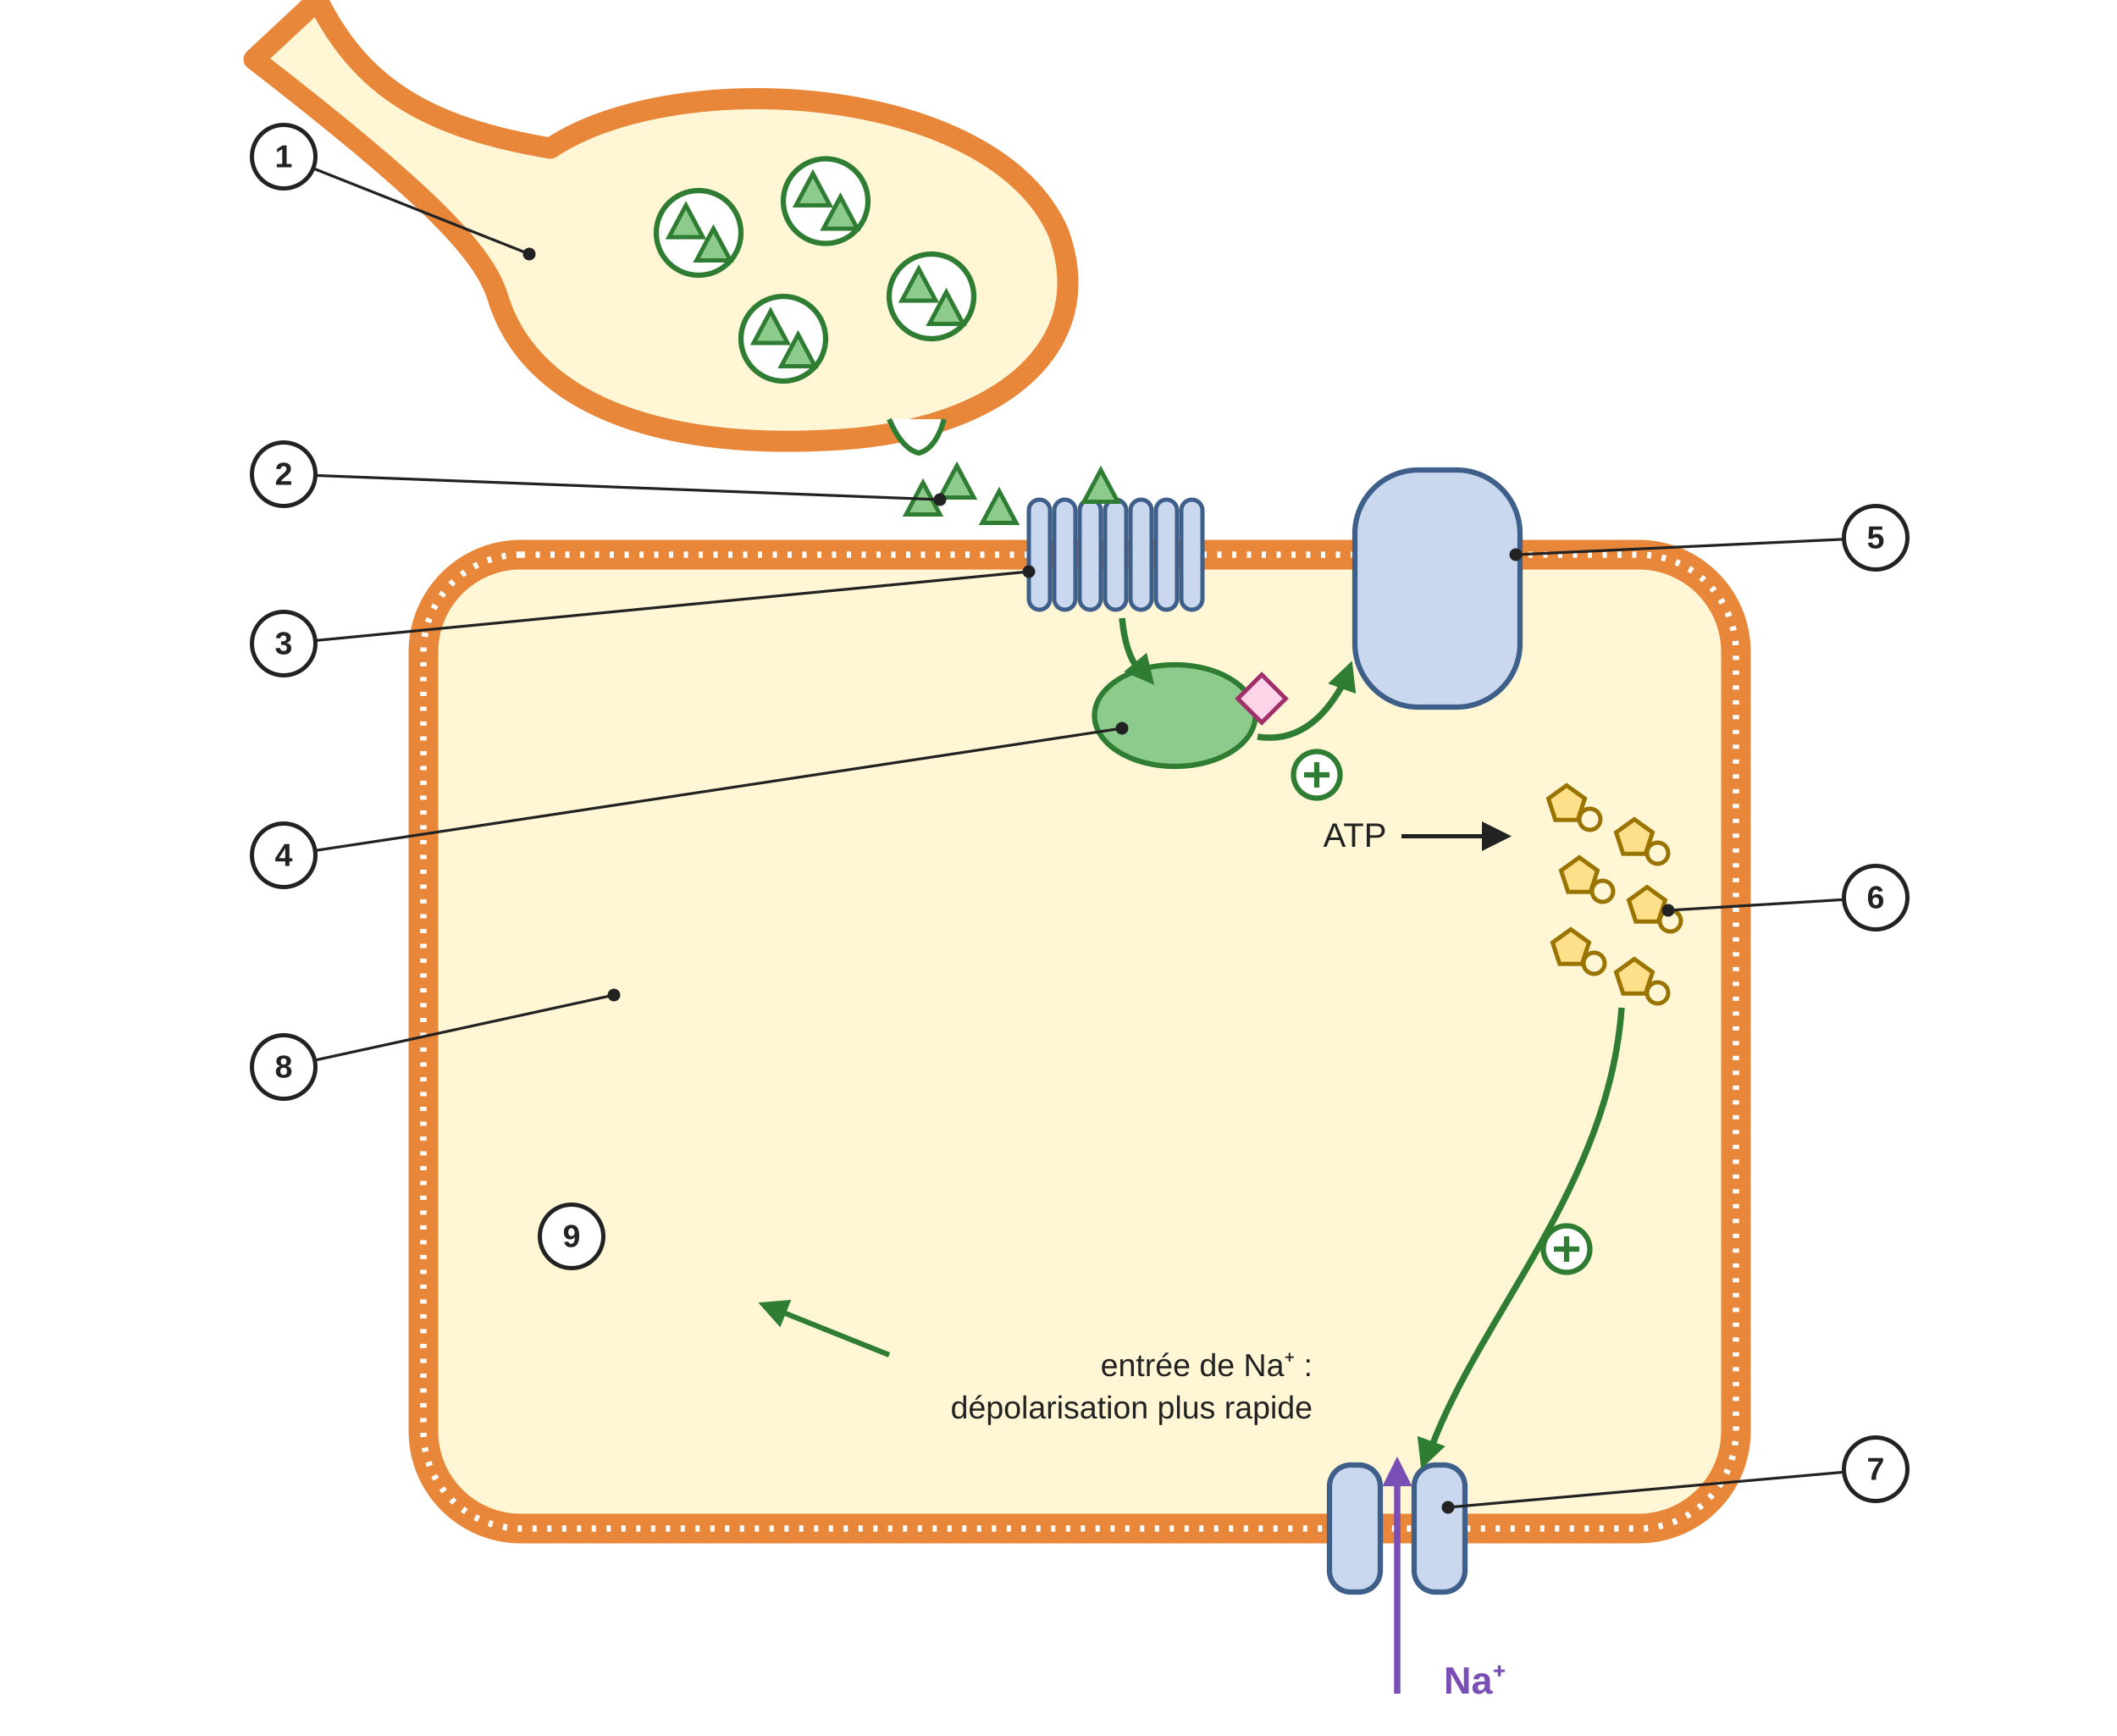
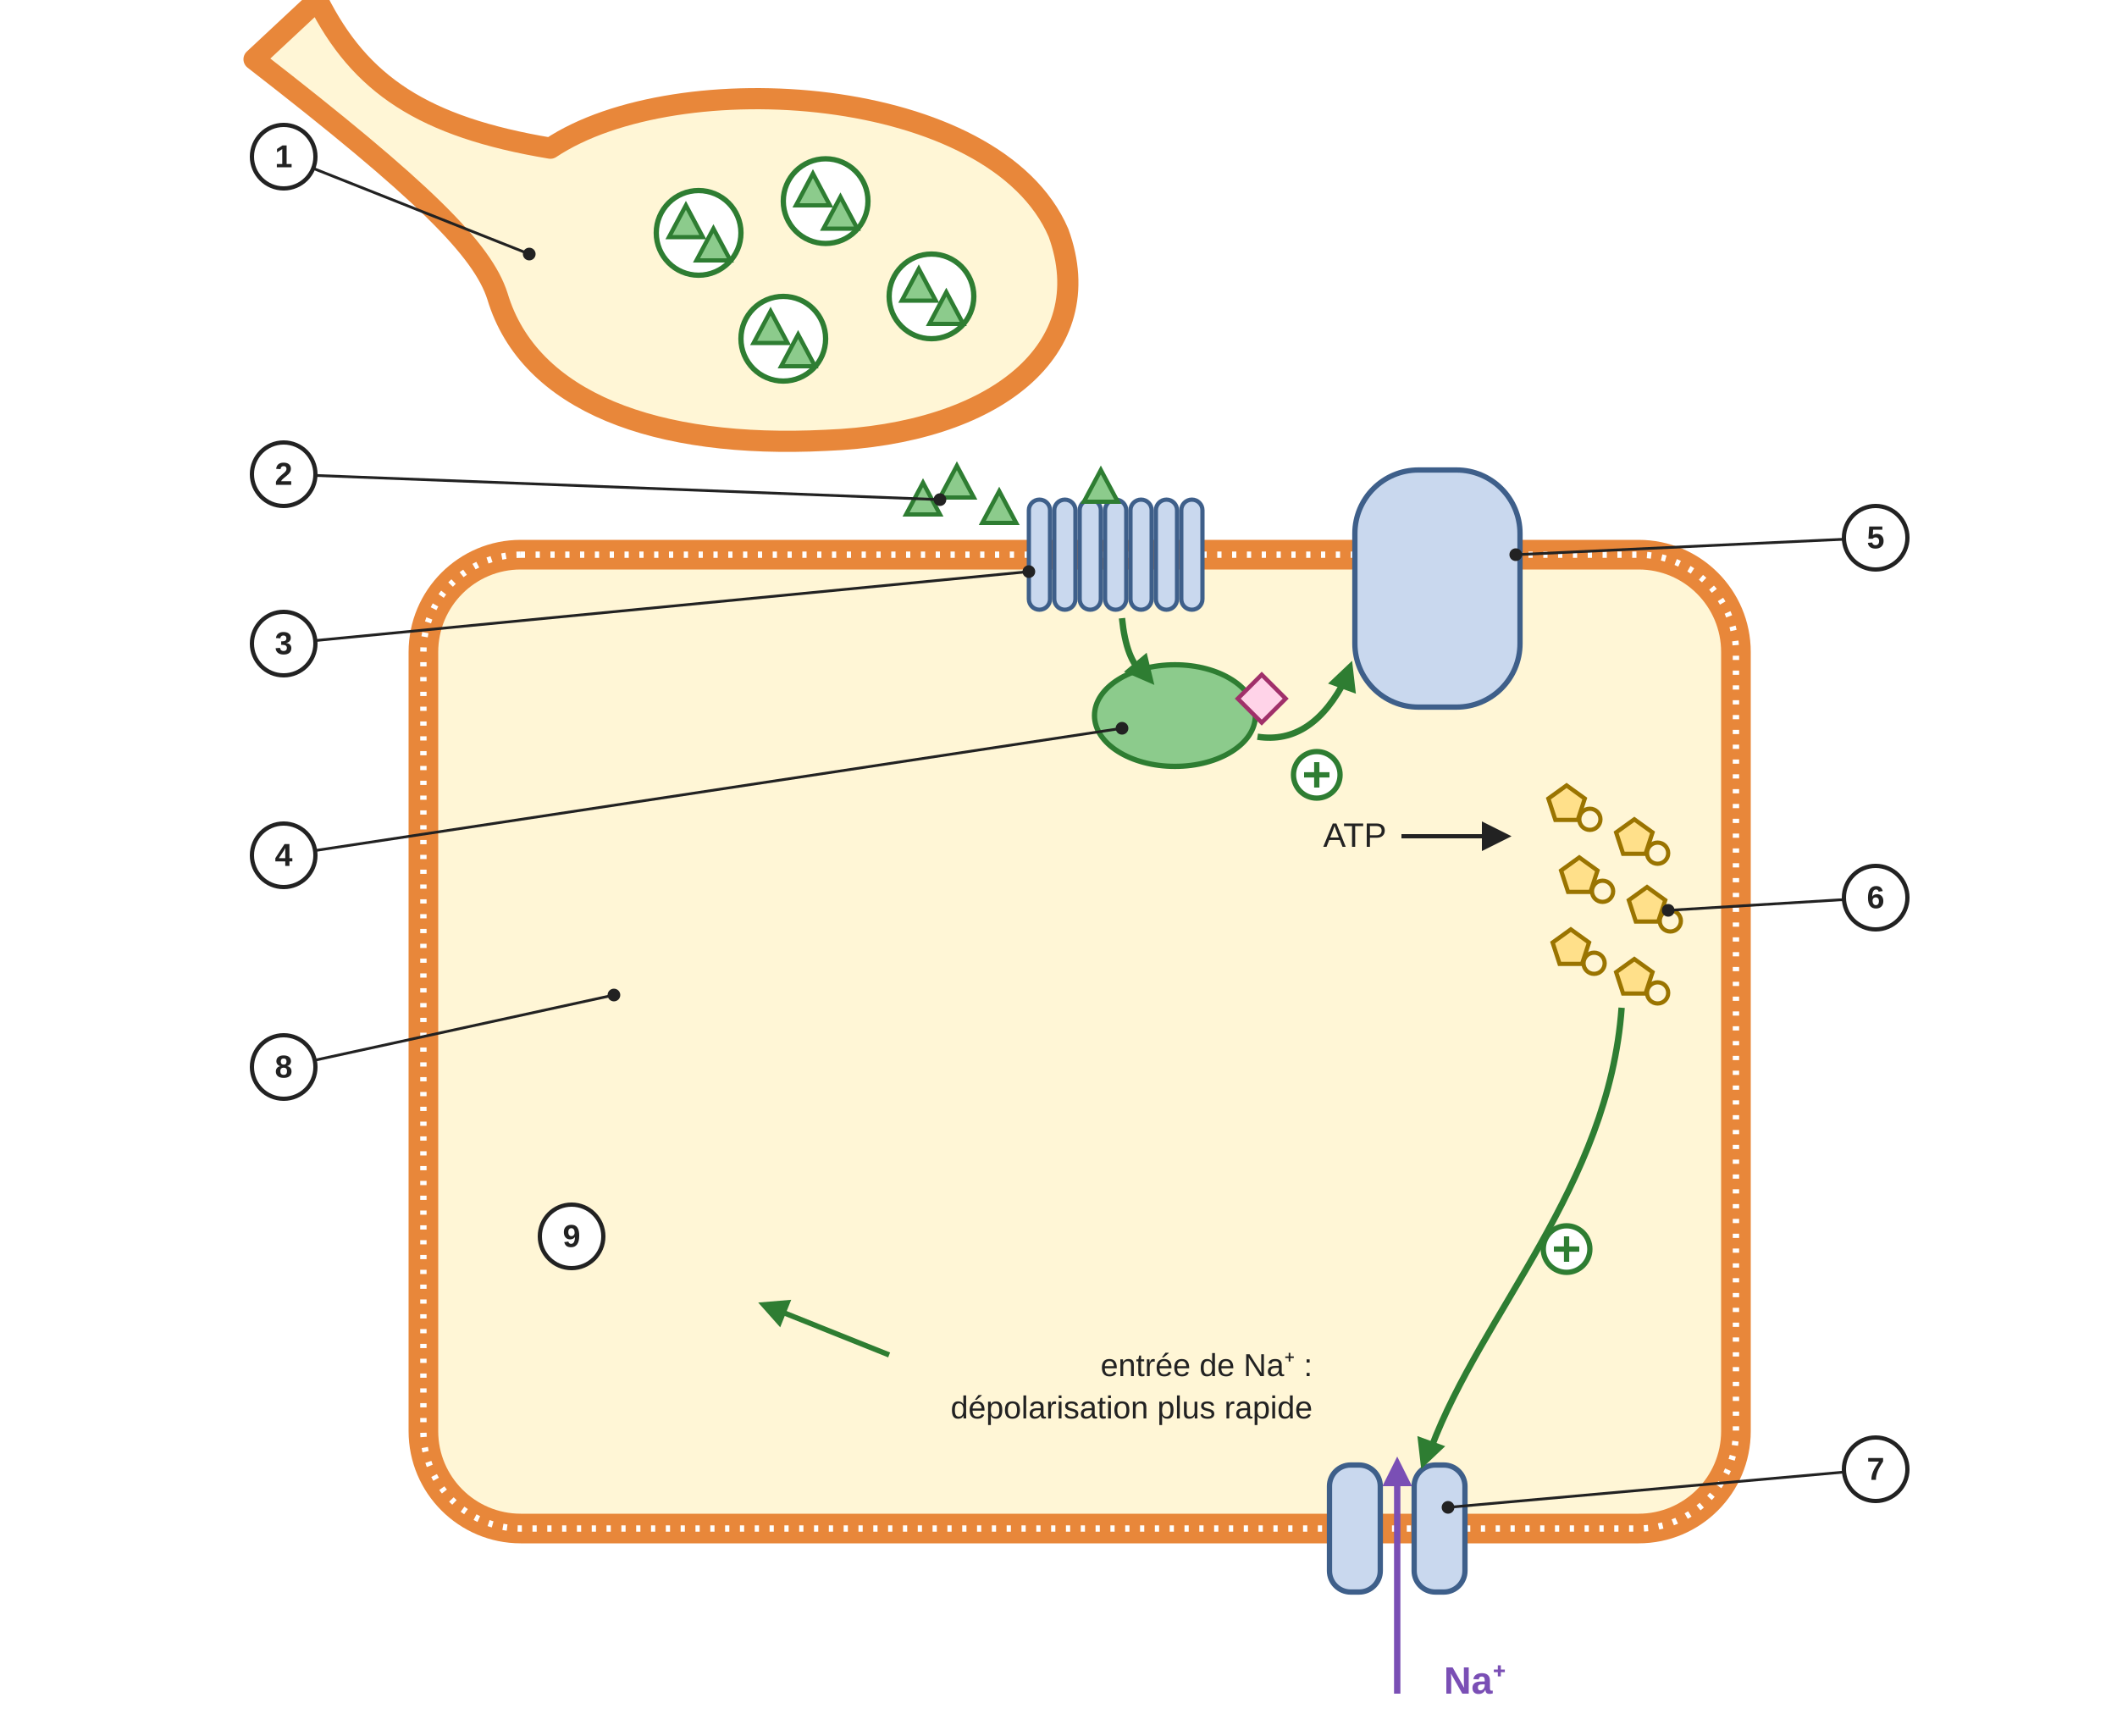
<svg xmlns="http://www.w3.org/2000/svg" viewBox="0 0 1000 820" font-family="Arial, Helvetica, sans-serif">
  <rect width="1000" height="820" fill="#fff" />
  <g id="dessin">
    <rect x="200" y="262" width="620" height="460" rx="46" fill="#FFF6D6" stroke="#E8873A" stroke-width="14" />
    <rect x="200" y="262" width="620" height="460" rx="46" fill="none" stroke="#fff" stroke-width="3" stroke-dasharray="2 5" />
    <path d="M150,0 C170,40 200,60 260,70 C320,30 470,40 500,110 C520,165 470,205 390,208 C310,212 250,190 235,140 C228,118 200,90 120,28 Z" fill="#FFF6D6" stroke="#E8873A" stroke-width="10" stroke-linejoin="round" />
    <circle cx="330" cy="110" r="20" fill="#fff" stroke="#2E7D32" stroke-width="2.5" />
    <path d="M316,112 L324,97 L332,112 Z" fill="#8CCB8C" stroke="#2E7D32" stroke-width="2" />
    <path d="M329,123 L337,108 L345,123 Z" fill="#8CCB8C" stroke="#2E7D32" stroke-width="2" />
    <circle cx="390" cy="95" r="20" fill="#fff" stroke="#2E7D32" stroke-width="2.5" />
    <path d="M376,97 L384,82 L392,97 Z" fill="#8CCB8C" stroke="#2E7D32" stroke-width="2" />
    <path d="M389,108 L397,93 L405,108 Z" fill="#8CCB8C" stroke="#2E7D32" stroke-width="2" />
    <circle cx="440" cy="140" r="20" fill="#fff" stroke="#2E7D32" stroke-width="2.5" />
    <path d="M426,142 L434,127 L442,142 Z" fill="#8CCB8C" stroke="#2E7D32" stroke-width="2" />
    <path d="M439,153 L447,138 L455,153 Z" fill="#8CCB8C" stroke="#2E7D32" stroke-width="2" />
    <circle cx="370" cy="160" r="20" fill="#fff" stroke="#2E7D32" stroke-width="2.5" />
    <path d="M356,162 L364,147 L372,162 Z" fill="#8CCB8C" stroke="#2E7D32" stroke-width="2" />
    <path d="M369,173 L377,158 L385,173 Z" fill="#8CCB8C" stroke="#2E7D32" stroke-width="2" />
-     <path d="M420,198 Q426,212 434,214 Q442,212 446,198" fill="#fff" stroke="#2E7D32" stroke-width="2.5" />
    <path d="M444,235 L452,220 L460,235 Z" fill="#8CCB8C" stroke="#2E7D32" stroke-width="2" />
    <path d="M464,247 L472,232 L480,247 Z" fill="#8CCB8C" stroke="#2E7D32" stroke-width="2" />
    <path d="M428,243 L436,228 L444,243 Z" fill="#8CCB8C" stroke="#2E7D32" stroke-width="2" />
    <rect x="486" y="236" width="10" height="52" rx="5" fill="#C9D8EE" stroke="#3E5F8A" stroke-width="2" />
    <rect x="498" y="236" width="10" height="52" rx="5" fill="#C9D8EE" stroke="#3E5F8A" stroke-width="2" />
    <rect x="510" y="236" width="10" height="52" rx="5" fill="#C9D8EE" stroke="#3E5F8A" stroke-width="2" />
    <rect x="522" y="236" width="10" height="52" rx="5" fill="#C9D8EE" stroke="#3E5F8A" stroke-width="2" />
    <rect x="534" y="236" width="10" height="52" rx="5" fill="#C9D8EE" stroke="#3E5F8A" stroke-width="2" />
    <rect x="546" y="236" width="10" height="52" rx="5" fill="#C9D8EE" stroke="#3E5F8A" stroke-width="2" />
    <rect x="558" y="236" width="10" height="52" rx="5" fill="#C9D8EE" stroke="#3E5F8A" stroke-width="2" />
    <path d="M512,237 L520,222 L528,237 Z" fill="#8CCB8C" stroke="#2E7D32" stroke-width="2" />
    <ellipse cx="555" cy="338" rx="38" ry="24" fill="#8CCB8C" stroke="#2E7D32" stroke-width="2.5" />
    <rect x="588" y="322" width="16" height="16" transform="rotate(45 596 330)" fill="#FFD3E8" stroke="#A0306A" stroke-width="2" />
    <path d="M530,292 Q532,312 540,318" fill="none" stroke="#2E7D32" stroke-width="3" />
    <path transform="translate(544,322) rotate(50)" d="M2,0 L-12,-7 L-12,7 Z" fill="#2E7D32" />
    <rect x="640" y="222" width="78" height="112" rx="30" fill="#C9D8EE" stroke="#3E5F8A" stroke-width="2.5" />
    <path d="M594,348 Q620,352 636,320" fill="none" stroke="#2E7D32" stroke-width="3" />
    <path transform="translate(638,314) rotate(-70)" d="M2,0 L-12,-7 L-12,7 Z" fill="#2E7D32" />
    <circle cx="622" cy="366" r="11" fill="#fff" stroke="#2E7D32" stroke-width="2.5" />
    <line x1="616" y1="366" x2="628" y2="366" stroke="#2E7D32" stroke-width="2.5" />
    <line x1="622" y1="360" x2="622" y2="372" stroke="#2E7D32" stroke-width="2.5" />
    <text x="640" y="400" font-size="16" text-anchor="middle" fill="#222">ATP</text>
    <line x1="662" y1="395" x2="702.0" y2="395.0" stroke="#222" stroke-width="2" />
    <path transform="translate(712,395) rotate(0.0)" d="M2,0 L-12,-7 L-12,7 Z" fill="#222" />
    <polygon points="740.0,371.0 748.6,377.2 745.3,387.3 734.7,387.3 731.4,377.2" fill="#FFE08A" stroke="#9A7400" stroke-width="2" />
    <circle cx="751" cy="387" r="5" fill="none" stroke="#9A7400" stroke-width="2" />
    <polygon points="772.0,387.0 780.6,393.2 777.3,403.3 766.7,403.3 763.4,393.2" fill="#FFE08A" stroke="#9A7400" stroke-width="2" />
    <circle cx="783" cy="403" r="5" fill="none" stroke="#9A7400" stroke-width="2" />
    <polygon points="746.0,405.0 754.6,411.2 751.3,421.3 740.7,421.3 737.4,411.2" fill="#FFE08A" stroke="#9A7400" stroke-width="2" />
    <circle cx="757" cy="421" r="5" fill="none" stroke="#9A7400" stroke-width="2" />
    <polygon points="778.0,419.0 786.6,425.2 783.3,435.3 772.7,435.3 769.4,425.2" fill="#FFE08A" stroke="#9A7400" stroke-width="2" />
    <circle cx="789" cy="435" r="5" fill="none" stroke="#9A7400" stroke-width="2" />
    <polygon points="742.0,439.0 750.6,445.2 747.3,455.3 736.7,455.3 733.4,445.2" fill="#FFE08A" stroke="#9A7400" stroke-width="2" />
    <circle cx="753" cy="455" r="5" fill="none" stroke="#9A7400" stroke-width="2" />
    <polygon points="772.0,453.0 780.6,459.2 777.3,469.3 766.7,469.3 763.4,459.2" fill="#FFE08A" stroke="#9A7400" stroke-width="2" />
    <circle cx="783" cy="469" r="5" fill="none" stroke="#9A7400" stroke-width="2" />
    <rect x="628.0" y="692" width="24" height="60" rx="10" fill="#C9D8EE" stroke="#3E5F8A" stroke-width="2.5" />
    <rect x="668.0" y="692" width="24" height="60" rx="10" fill="#C9D8EE" stroke="#3E5F8A" stroke-width="2.5" />
    <path d="M766,476 C760,560 700,620 676,684" fill="none" stroke="#2E7D32" stroke-width="3" />
    <path transform="translate(672,692) rotate(110)" d="M2,0 L-12,-7 L-12,7 Z" fill="#2E7D32" />
    <circle cx="740" cy="590" r="11" fill="#fff" stroke="#2E7D32" stroke-width="2.5" />
    <line x1="734" y1="590" x2="746" y2="590" stroke="#2E7D32" stroke-width="2.5" />
    <line x1="740" y1="584" x2="740" y2="596" stroke="#2E7D32" stroke-width="2.5" />
    <line x1="660" y1="800" x2="660.0" y2="700.0" stroke="#7A4FB5" stroke-width="3" />
    <path transform="translate(660,690) rotate(-90.0)" d="M2,0 L-12,-7 L-12,7 Z" fill="#7A4FB5" />
    <text x="682" y="800" font-size="18" text-anchor="start" fill="#7A4FB5" font-weight="bold">Na⁺</text>
    <text x="620" y="650" font-size="15" text-anchor="end" fill="#222">entrée de Na⁺ :</text>
    <text x="620" y="670" font-size="15" text-anchor="end" fill="#222">dépolarisation plus rapide</text>
    <line x1="420" y1="640" x2="369.3" y2="619.7" stroke="#2E7D32" stroke-width="2.5" />
    <path transform="translate(360,616) rotate(-158.2)" d="M2,0 L-12,-7 L-12,7 Z" fill="#2E7D32" />
  </g>
  <g class="legende" data-n="1" data-terme="Terminaison sympathique">
    <line x1="134" y1="74" x2="250" y2="120" stroke="#222" stroke-width="1.3" />
    <circle cx="250" cy="120" r="3" fill="#222" />
    <circle cx="134" cy="74" r="15" fill="#fff" stroke="#222" stroke-width="2" />
    <text x="134" y="79" font-size="15" text-anchor="middle" fill="#222" font-weight="bold">1</text>
  </g>
  <g class="legende" data-n="2" data-terme="Noradrénaline">
    <line x1="134" y1="224" x2="444" y2="236" stroke="#222" stroke-width="1.3" />
    <circle cx="444" cy="236" r="3" fill="#222" />
    <circle cx="134" cy="224" r="15" fill="#fff" stroke="#222" stroke-width="2" />
    <text x="134" y="229" font-size="15" text-anchor="middle" fill="#222" font-weight="bold">2</text>
  </g>
-   <g class="legende" data-n="3" data-terme="Récepteur à la noradrénaline">
+   <g class="legende" data-n="3" data-terme="Récepteur β1-adrénergique">
    <line x1="134" y1="304" x2="486" y2="270" stroke="#222" stroke-width="1.3" />
    <circle cx="486" cy="270" r="3" fill="#222" />
    <circle cx="134" cy="304" r="15" fill="#fff" stroke="#222" stroke-width="2" />
    <text x="134" y="309" font-size="15" text-anchor="middle" fill="#222" font-weight="bold">3</text>
  </g>
  <g class="legende" data-n="4" data-terme="Protéine Gs activée">
    <line x1="134" y1="404" x2="530" y2="344" stroke="#222" stroke-width="1.3" />
    <circle cx="530" cy="344" r="3" fill="#222" />
    <circle cx="134" cy="404" r="15" fill="#fff" stroke="#222" stroke-width="2" />
    <text x="134" y="409" font-size="15" text-anchor="middle" fill="#222" font-weight="bold">4</text>
  </g>
  <g class="legende" data-n="5" data-terme="Adénylate cyclase">
    <line x1="886" y1="254" x2="716" y2="262" stroke="#222" stroke-width="1.3" />
    <circle cx="716" cy="262" r="3" fill="#222" />
    <circle cx="886" cy="254" r="15" fill="#fff" stroke="#222" stroke-width="2" />
    <text x="886" y="259" font-size="15" text-anchor="middle" fill="#222" font-weight="bold">5</text>
  </g>
  <g class="legende" data-n="6" data-terme="AMPc">
    <line x1="886" y1="424" x2="788" y2="430" stroke="#222" stroke-width="1.3" />
    <circle cx="788" cy="430" r="3" fill="#222" />
    <circle cx="886" cy="424" r="15" fill="#fff" stroke="#222" stroke-width="2" />
    <text x="886" y="429" font-size="15" text-anchor="middle" fill="#222" font-weight="bold">6</text>
  </g>
  <g class="legende" data-n="7" data-terme="Canal HCN">
    <line x1="886" y1="694" x2="684" y2="712" stroke="#222" stroke-width="1.3" />
    <circle cx="684" cy="712" r="3" fill="#222" />
    <circle cx="886" cy="694" r="15" fill="#fff" stroke="#222" stroke-width="2" />
    <text x="886" y="699" font-size="15" text-anchor="middle" fill="#222" font-weight="bold">7</text>
  </g>
  <g class="legende" data-n="8" data-terme="Cellule nodale">
    <line x1="134" y1="504" x2="290" y2="470" stroke="#222" stroke-width="1.3" />
    <circle cx="290" cy="470" r="3" fill="#222" />
    <circle cx="134" cy="504" r="15" fill="#fff" stroke="#222" stroke-width="2" />
    <text x="134" y="509" font-size="15" text-anchor="middle" fill="#222" font-weight="bold">8</text>
  </g>
  <g class="legende" data-n="9" data-terme="Effet chronotrope positif">
    <circle cx="270" cy="584" r="15" fill="#fff" stroke="#222" stroke-width="2" />
    <text x="270" y="589" font-size="15" text-anchor="middle" fill="#222" font-weight="bold">9</text>
  </g>
</svg>
